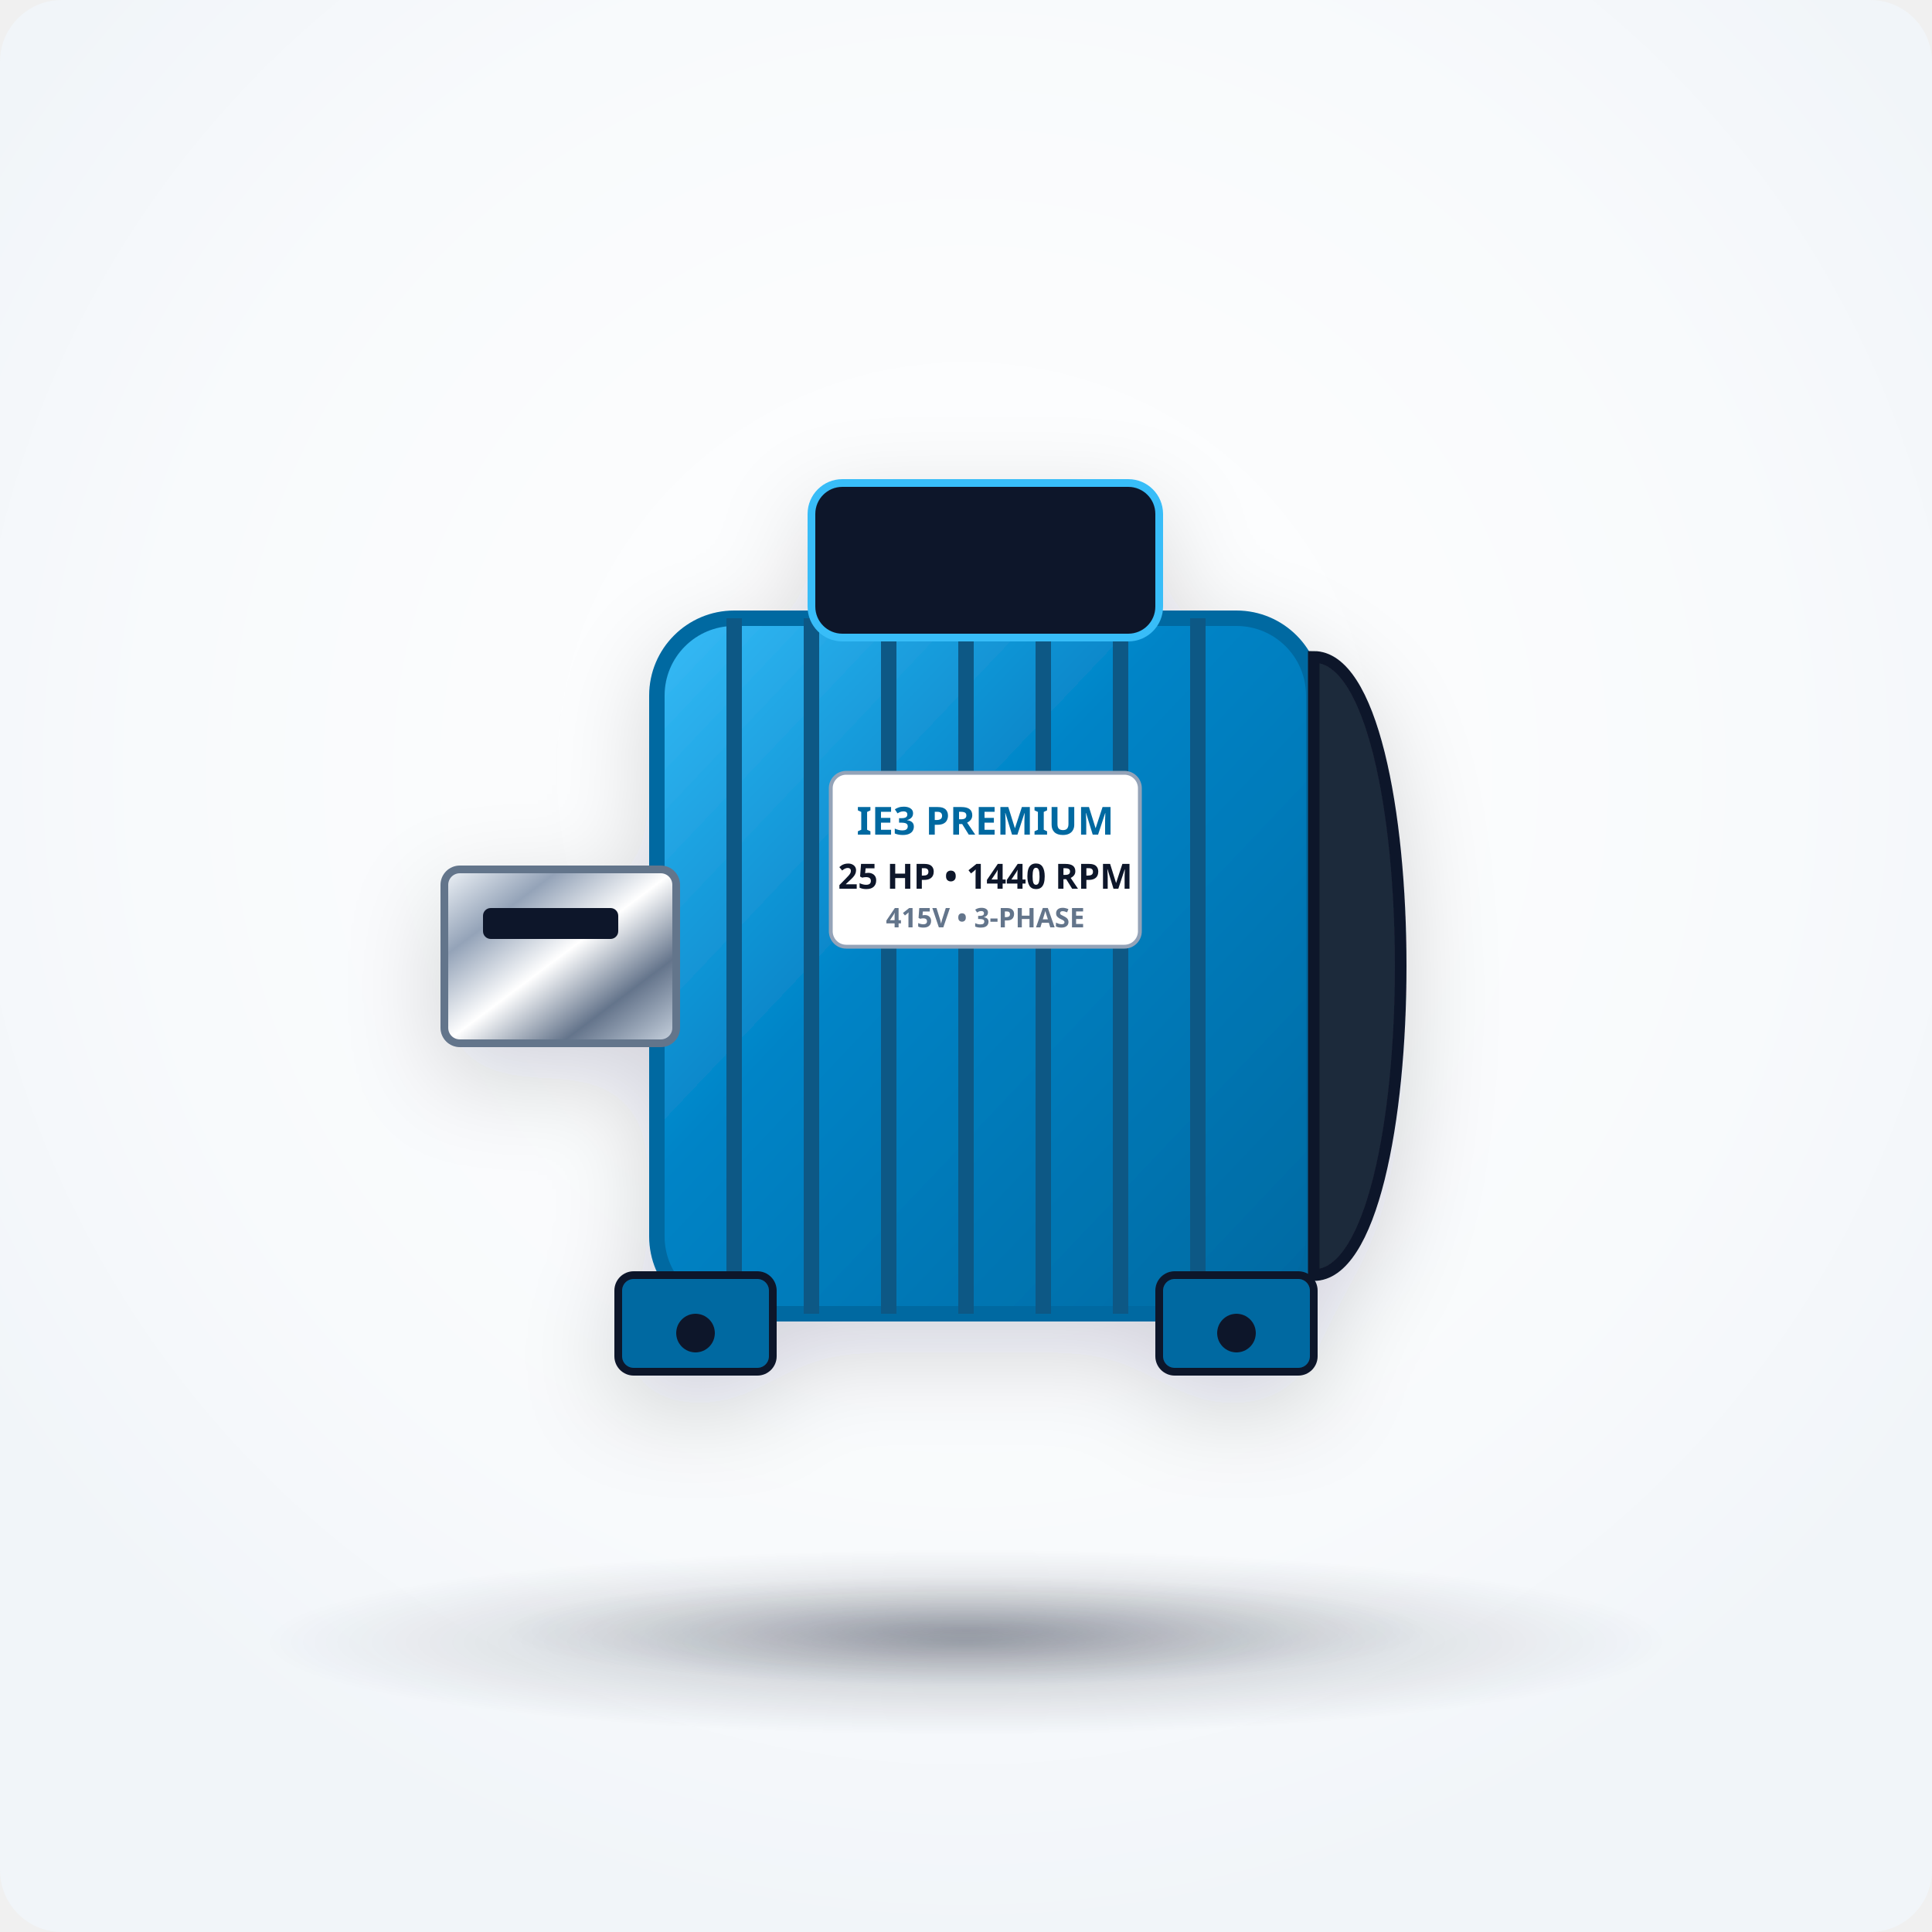
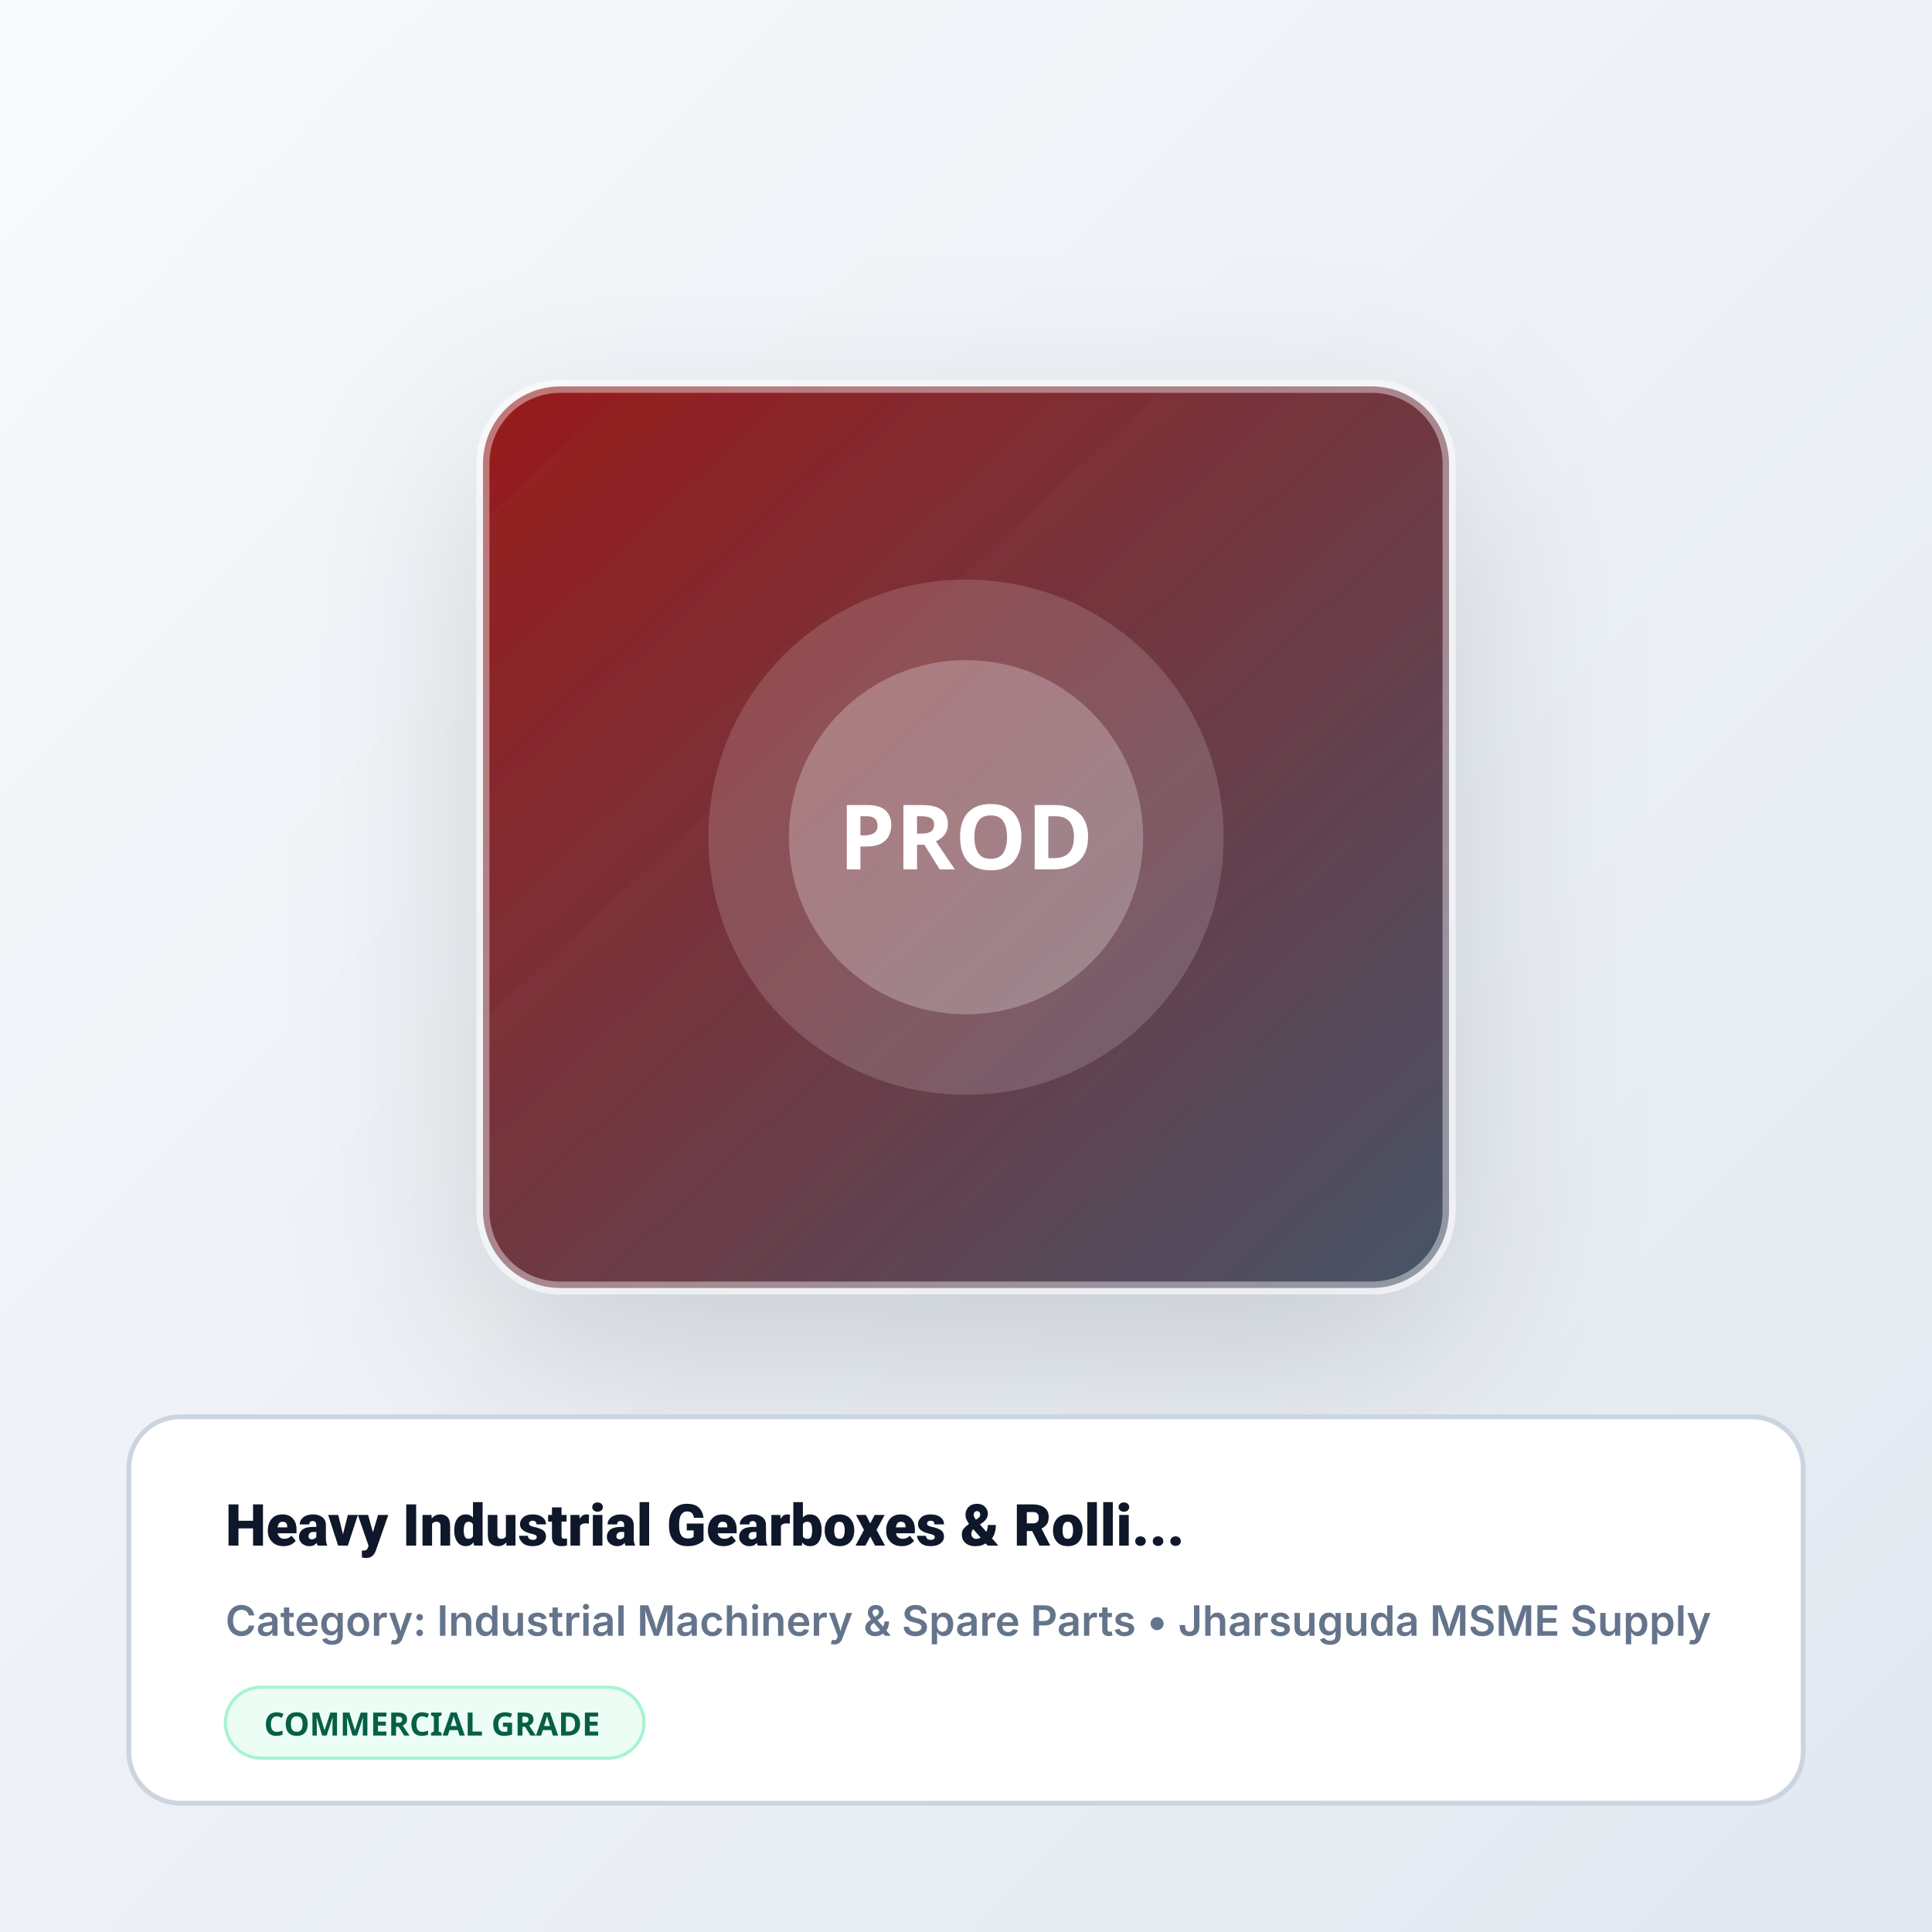
- <svg xmlns="http://www.w3.org/2000/svg" viewBox="0 0 500 500" width="500" height="500">
+ <svg xmlns="http://www.w3.org/2000/svg" viewBox="0 0 600 600" width="600" height="600">
  <defs>
-     <radialGradient id="studioBg" cx="50%" cy="40%" r="60%">
-       <stop offset="0%" stop-color="#ffffff" />
-       <stop offset="70%" stop-color="#f8fafc" />
-       <stop offset="100%" stop-color="#f1f5f9" />
-     </radialGradient>
-     <radialGradient id="contactShadow" cx="50%" cy="50%" r="50%">
-       <stop offset="0%" stop-color="rgba(15, 23, 42, 0.28)" />
-       <stop offset="50%" stop-color="rgba(15, 23, 42, 0.12)" />
-       <stop offset="100%" stop-color="rgba(15, 23, 42, 0)" />
-     </radialGradient>
-     <linearGradient id="chromeGrad" x1="0%" y1="0%" x2="100%" y2="100%">
-       <stop offset="0%" stop-color="#f1f5f9" />
-       <stop offset="25%" stop-color="#94a3b8" />
-       <stop offset="50%" stop-color="#ffffff" />
-       <stop offset="75%" stop-color="#64748b" />
-       <stop offset="100%" stop-color="#cbd5e1" />
+     <linearGradient id="pbg" x1="0%" y1="0%" x2="100%" y2="100%">
+       <stop offset="0%" stop-color="#f8fafc" />
+       <stop offset="100%" stop-color="#e2e8f0" />
    </linearGradient>
-     <linearGradient id="copperGrad" x1="0%" y1="0%" x2="100%" y2="100%">
-       <stop offset="0%" stop-color="#fdba74" />
-       <stop offset="35%" stop-color="#ea580c" />
-       <stop offset="70%" stop-color="#fed7aa" />
-       <stop offset="100%" stop-color="#c2410c" />
+     <linearGradient id="pgrad" x1="0%" y1="0%" x2="100%" y2="100%">
+       <stop offset="0%" stop-color="#991b1b" />
+       <stop offset="100%" stop-color="#475569" />
    </linearGradient>
-     <linearGradient id="darkMetal" x1="0%" y1="0%" x2="0%" y2="100%">
-       <stop offset="0%" stop-color="#475569" />
-       <stop offset="50%" stop-color="#1e293b" />
-       <stop offset="100%" stop-color="#0f172a" />
-     </linearGradient>
-     <linearGradient id="toolBlue" x1="0%" y1="0%" x2="100%" y2="100%">
-       <stop offset="0%" stop-color="#38bdf8" />
-       <stop offset="40%" stop-color="#0284c7" />
-       <stop offset="100%" stop-color="#0369a1" />
-     </linearGradient>
-     <linearGradient id="safetyOrange" x1="0%" y1="0%" x2="100%" y2="100%">
-       <stop offset="0%" stop-color="#fb923c" />
-       <stop offset="50%" stop-color="#ea580c" />
-       <stop offset="100%" stop-color="#c2410c" />
-     </linearGradient>
-     <linearGradient id="dangerRed" x1="0%" y1="0%" x2="100%" y2="100%">
-       <stop offset="0%" stop-color="#f87171" />
-       <stop offset="50%" stop-color="#dc2626" />
-       <stop offset="100%" stop-color="#991b1b" />
-     </linearGradient>
-     <linearGradient id="cautionYellow" x1="0%" y1="0%" x2="100%" y2="100%">
-       <stop offset="0%" stop-color="#fde047" />
-       <stop offset="40%" stop-color="#eab308" />
-       <stop offset="100%" stop-color="#ca8a04" />
-     </linearGradient>
-     <filter id="softGlow" x="-20%" y="-20%" width="140%" height="140%">
-       <feDropShadow dx="0" dy="8" stdDeviation="12" flood-color="#0f172a" flood-opacity="0.16" />
-     </filter>
  </defs>
-   <rect width="500" height="500" rx="16" fill="url(#studioBg)" />
-   <ellipse cx="250" cy="425" rx="180" ry="24" fill="url(#contactShadow)" />
-   <ellipse cx="250" cy="422" rx="120" ry="14" fill="url(#contactShadow)" opacity="0.8" />
-   <g filter="url(#softGlow)">
-     <g transform="translate(100, 70)">
-       <rect x="70" y="90" width="170" height="180" rx="20" fill="url(#toolBlue)" stroke="#0369a1" stroke-width="4" />
-       <g stroke="#075985" stroke-width="4">
-         <line x1="90" y1="90" x2="90" y2="270" />
-         <line x1="110" y1="90" x2="110" y2="270" />
-         <line x1="130" y1="90" x2="130" y2="270" />
-         <line x1="150" y1="90" x2="150" y2="270" />
-         <line x1="170" y1="90" x2="170" y2="270" />
-         <line x1="190" y1="90" x2="190" y2="270" />
-         <line x1="210" y1="90" x2="210" y2="270" />
-       </g>
-       <rect x="110" y="55" width="90" height="40" rx="8" fill="#0f172a" stroke="#38bdf8" stroke-width="2" />
-       <path d="M240 100 C270 100 270 260 240 260 Z" fill="#1e293b" stroke="#0f172a" stroke-width="3" />
-       <rect x="15" y="155" width="60" height="45" rx="4" fill="url(#chromeGrad)" stroke="#64748b" stroke-width="2" />
-       <rect x="25" y="165" width="35" height="8" rx="2" fill="#0f172a" />
-       <rect x="60" y="260" width="40" height="25" rx="4" fill="#0369a1" stroke="#0f172a" stroke-width="2" />
-       <rect x="200" y="260" width="40" height="25" rx="4" fill="#0369a1" stroke="#0f172a" stroke-width="2" />
-       <circle cx="80" cy="275" r="5" fill="#0f172a" />
-       <circle cx="220" cy="275" r="5" fill="#0f172a" />
-       <rect x="115" y="130" width="80" height="45" rx="4" fill="#ffffff" stroke="#94a3b8" stroke-width="1" />
-       <text x="155" y="146" font-family="sans-serif" font-size="10" font-weight="900" fill="#0369a1" text-anchor="middle">IE3 PREMIUM</text>
-       <text x="155" y="160" font-family="sans-serif" font-size="9" font-weight="800" fill="#0f172a" text-anchor="middle">25 HP • 1440 RPM</text>
-       <text x="155" y="170" font-family="sans-serif" font-size="7" font-weight="700" fill="#64748b" text-anchor="middle">415V • 3-PHASE</text>
-     </g>
+   <rect width="600" height="600" fill="url(#pbg)" />
+   <g transform="translate(150, 120)">
+     <rect width="300" height="280" rx="24" fill="url(#pgrad)" stroke="rgba(255,255,255,0.4)" stroke-width="4" filter="drop-shadow(0 20px 30px rgba(0,0,0,0.15))" />
+     <circle cx="150" cy="140" r="80" fill="rgba(255,255,255,0.15)" />
+     <circle cx="150" cy="140" r="55" fill="rgba(255,255,255,0.25)" />
+     <text x="150" y="150" font-family="sans-serif" font-size="28" font-weight="900" text-anchor="middle" fill="#ffffff">PROD</text>
+   </g>
+   <rect x="40" y="440" width="520" height="120" rx="16" fill="#ffffff" stroke="#cbd5e1" stroke-width="1.5" />
+   <text x="70" y="480" font-family="-apple-system, BlinkMacSystemFont, 'Segoe UI', Roboto, sans-serif" font-size="18" font-weight="900" fill="#0f172a">
+     Heavy Industrial Gearboxes &amp; Rolli...
+   </text>
+   <text x="70" y="508" font-family="-apple-system, BlinkMacSystemFont, sans-serif" font-size="13" font-weight="600" fill="#64748b">
+     Category: Industrial Machinery &amp; Spare Parts • Jharsuguda MSME Supply
+   </text>
+   <g transform="translate(70, 524)">
+     <rect width="130" height="22" rx="11" fill="#ecfdf5" stroke="#a7f3d0" />
+     <text x="12" y="15" font-family="sans-serif" font-size="10" font-weight="800" fill="#065f46">COMMERCIAL GRADE</text>
  </g>
</svg>
